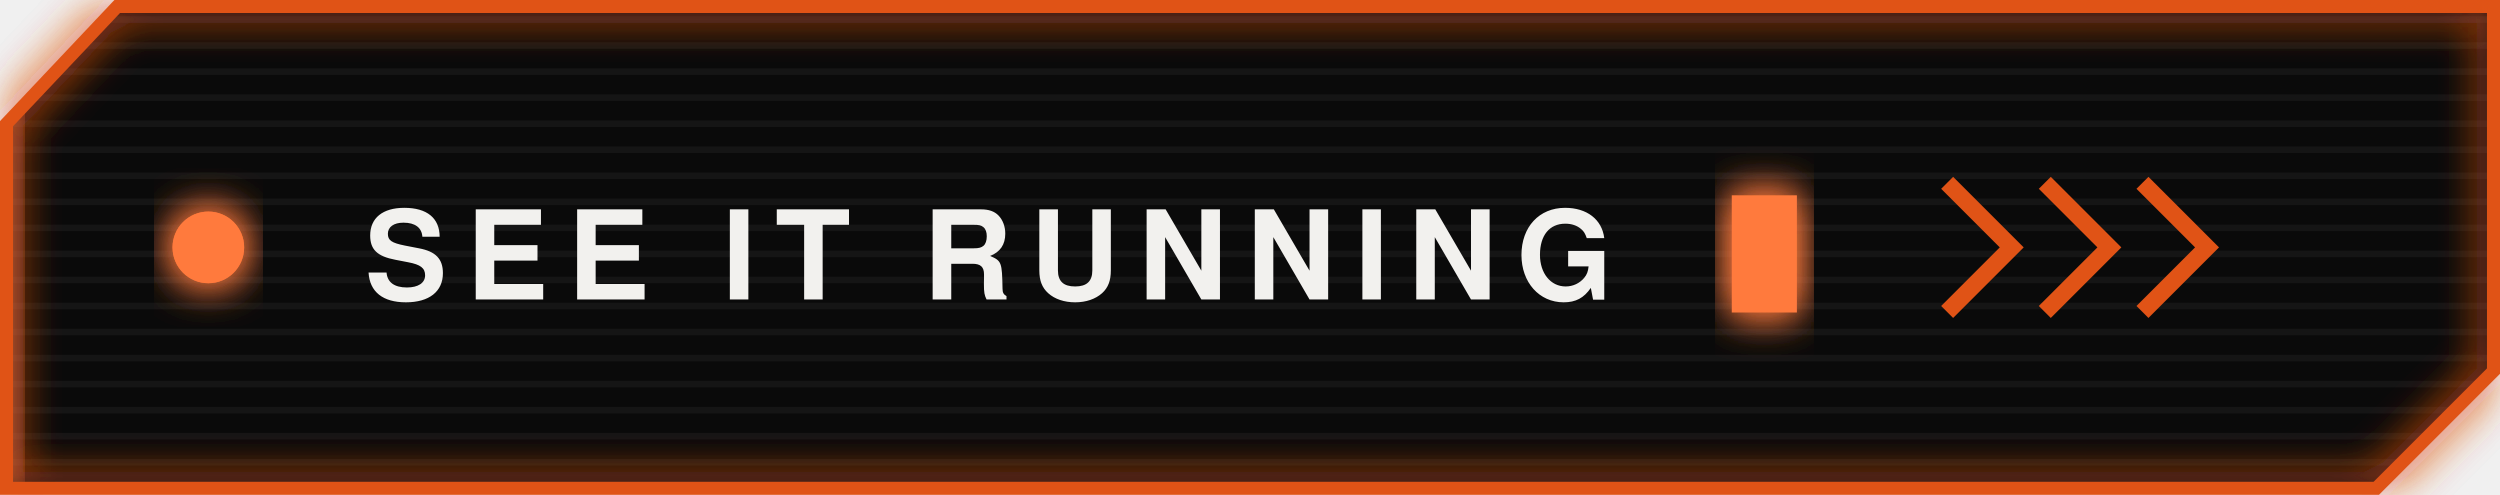
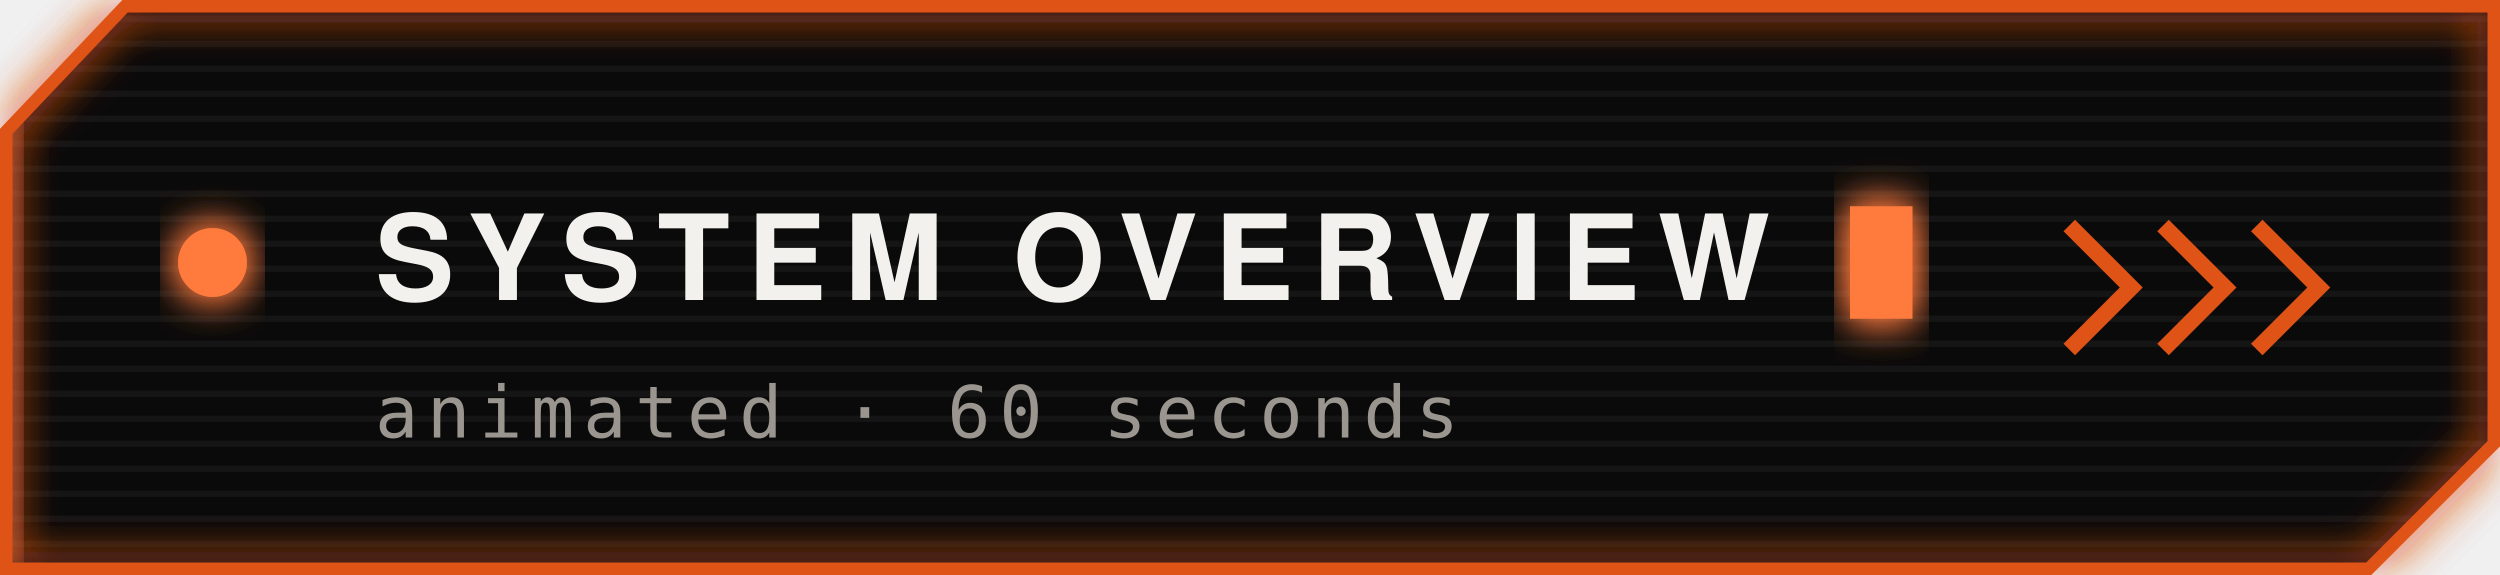
- <svg xmlns="http://www.w3.org/2000/svg" viewBox="0 0 384 76" width="384" height="76" role="img" aria-label="See it running — live demo">
+ <svg xmlns="http://www.w3.org/2000/svg" viewBox="0 0 400 92" width="400" height="92" role="img" aria-label="System overview — an animated walkthrough">
  <style>
    #sweep { transform-box: view-box; transform-origin: 0 0;
             animation: sweep 3.6s cubic-bezier(.35,0,.2,1) infinite }
    @keyframes sweep {
      0%       { transform: translateX(-40px); opacity: 0 }
      10%      { opacity: 1 }
      55%      { opacity: 1 }
-       64%,100% { transform: translateX(424px); opacity: 0 }
+       64%,100% { transform: translateX(440px); opacity: 0 }
    }
    #edge { animation: burn 2.4s ease-in-out infinite }
    @keyframes burn { 0%,100% { opacity: .95 } 50% { opacity: .55 } }

    #dot { transform-box: fill-box; transform-origin: center;
           animation: beat 1.6s ease-in-out infinite }
    @keyframes beat { 0%,100% { transform: scale(1) } 50% { transform: scale(.66) } }
    #halo { transform-box: fill-box; transform-origin: center;
            animation: halo 1.6s ease-out infinite }
    @keyframes halo { 0% { transform: scale(1); opacity:.6 }
                      70%,100% { transform: scale(3.6); opacity:0 } }

    #cur { animation: blink 1.05s steps(1,end) infinite }
    @keyframes blink { 0%,55% { opacity: 1 } 56%,100% { opacity: 0 } }

    #cv0, #cv1, #cv2 { animation: chase 1.5s ease-in-out infinite }
    #cv1 { animation-delay: .16s }
    #cv2 { animation-delay: .32s }
    @keyframes chase { 0%,100% { opacity: .22 } 22% { opacity: 1 } }

    /* Glitch: a short tear every few seconds, not a constant wobble. */
    #gTop, #gBot, #gGhost { opacity: 0 }
    #gTop { transform-box: view-box; transform-origin: 0 0;
            animation: gtop 5.2s steps(1,end) infinite }
    #gBot { transform-box: view-box; transform-origin: 0 0;
            animation: gbot 5.2s steps(1,end) infinite }
    #gGhost { transform-box: view-box; transform-origin: 0 0;
              animation: gghost 5.2s steps(1,end) infinite }
    @keyframes gtop { 0%,71% {opacity:0; transform:translateX(0)}
      72% {opacity:1; transform:translateX(-5px)}
      74% {opacity:1; transform:translateX(3px)}
      76%,100% {opacity:0; transform:translateX(0)} }
    @keyframes gbot { 0%,71% {opacity:0; transform:translateX(0)}
      72% {opacity:1; transform:translateX(4px)}
      74% {opacity:1; transform:translateX(-3px)}
      76%,100% {opacity:0; transform:translateX(0)} }
    @keyframes gghost { 0%,70.9% {opacity:0}
      71% {opacity:.85; transform:translate(2px,-1px)}
      76%,100% {opacity:0} }

    @media (prefers-reduced-motion: reduce) {
      #sweep, #halo, #gTop, #gBot, #gGhost { display: none }
      #edge, #dot, #cur, #cv0, #cv1, #cv2 { animation: none; opacity: 1 }
    }
  </style>
  <defs>
    <clipPath id="panelClip">
-       <path d="M18 1 H383 V57 L365 75 H1 V19 Z" />
+       <path d="M20 1 H399 V71 L379 91 H1 V21 Z" />
    </clipPath>
    <clipPath id="halfTop">
-       <rect x="0" y="0" width="384" height="39" />
+       <rect x="0" y="0" width="400" height="41" />
    </clipPath>
    <clipPath id="halfBot">
-       <rect x="0" y="39" width="384" height="76" />
+       <rect x="0" y="41" width="400" height="54" />
    </clipPath>
    <filter id="neon" x="-25%" y="-60%" width="150%" height="220%">
      <feGaussianBlur in="SourceGraphic" stdDeviation="3.2" result="b" />
      <feMerge>
        <feMergeNode in="b" />
        <feMergeNode in="b" />
        <feMergeNode in="SourceGraphic" />
      </feMerge>
    </filter>
    <filter id="soft" x="-25%" y="-60%" width="150%" height="220%">
      <feGaussianBlur in="SourceGraphic" stdDeviation="2" />
    </filter>
  </defs>
-   <path d="M18 1 H383 V57 L365 75 H1 V19 Z" fill="#0A0A0A" />
+   <path d="M20 1 H399 V71 L379 91 H1 V21 Z" fill="#0A0A0A" />
  <g clip-path="url(#panelClip)">
-     <path d="M0 3H384" stroke="#F2F1EE" stroke-width="1" opacity=".05" />
-     <path d="M0 7H384" stroke="#F2F1EE" stroke-width="1" opacity=".05" />
-     <path d="M0 11H384" stroke="#F2F1EE" stroke-width="1" opacity=".05" />
-     <path d="M0 15H384" stroke="#F2F1EE" stroke-width="1" opacity=".05" />
-     <path d="M0 19H384" stroke="#F2F1EE" stroke-width="1" opacity=".05" />
-     <path d="M0 23H384" stroke="#F2F1EE" stroke-width="1" opacity=".05" />
-     <path d="M0 27H384" stroke="#F2F1EE" stroke-width="1" opacity=".05" />
-     <path d="M0 31H384" stroke="#F2F1EE" stroke-width="1" opacity=".05" />
-     <path d="M0 35H384" stroke="#F2F1EE" stroke-width="1" opacity=".05" />
-     <path d="M0 39H384" stroke="#F2F1EE" stroke-width="1" opacity=".05" />
-     <path d="M0 43H384" stroke="#F2F1EE" stroke-width="1" opacity=".05" />
-     <path d="M0 47H384" stroke="#F2F1EE" stroke-width="1" opacity=".05" />
-     <path d="M0 51H384" stroke="#F2F1EE" stroke-width="1" opacity=".05" />
-     <path d="M0 55H384" stroke="#F2F1EE" stroke-width="1" opacity=".05" />
-     <path d="M0 59H384" stroke="#F2F1EE" stroke-width="1" opacity=".05" />
-     <path d="M0 63H384" stroke="#F2F1EE" stroke-width="1" opacity=".05" />
-     <path d="M0 67H384" stroke="#F2F1EE" stroke-width="1" opacity=".05" />
-     <path d="M0 71H384" stroke="#F2F1EE" stroke-width="1" opacity=".05" />
-     <path d="M0 75H384" stroke="#F2F1EE" stroke-width="1" opacity=".05" />
+     <path d="M0 3H400" stroke="#F2F1EE" stroke-width="1" opacity=".05" />
+     <path d="M0 7H400" stroke="#F2F1EE" stroke-width="1" opacity=".05" />
+     <path d="M0 11H400" stroke="#F2F1EE" stroke-width="1" opacity=".05" />
+     <path d="M0 15H400" stroke="#F2F1EE" stroke-width="1" opacity=".05" />
+     <path d="M0 19H400" stroke="#F2F1EE" stroke-width="1" opacity=".05" />
+     <path d="M0 23H400" stroke="#F2F1EE" stroke-width="1" opacity=".05" />
+     <path d="M0 27H400" stroke="#F2F1EE" stroke-width="1" opacity=".05" />
+     <path d="M0 31H400" stroke="#F2F1EE" stroke-width="1" opacity=".05" />
+     <path d="M0 35H400" stroke="#F2F1EE" stroke-width="1" opacity=".05" />
+     <path d="M0 39H400" stroke="#F2F1EE" stroke-width="1" opacity=".05" />
+     <path d="M0 43H400" stroke="#F2F1EE" stroke-width="1" opacity=".05" />
+     <path d="M0 47H400" stroke="#F2F1EE" stroke-width="1" opacity=".05" />
+     <path d="M0 51H400" stroke="#F2F1EE" stroke-width="1" opacity=".05" />
+     <path d="M0 55H400" stroke="#F2F1EE" stroke-width="1" opacity=".05" />
+     <path d="M0 59H400" stroke="#F2F1EE" stroke-width="1" opacity=".05" />
+     <path d="M0 63H400" stroke="#F2F1EE" stroke-width="1" opacity=".05" />
+     <path d="M0 67H400" stroke="#F2F1EE" stroke-width="1" opacity=".05" />
+     <path d="M0 71H400" stroke="#F2F1EE" stroke-width="1" opacity=".05" />
+     <path d="M0 75H400" stroke="#F2F1EE" stroke-width="1" opacity=".05" />
+     <path d="M0 79H400" stroke="#F2F1EE" stroke-width="1" opacity=".05" />
+     <path d="M0 83H400" stroke="#F2F1EE" stroke-width="1" opacity=".05" />
+     <path d="M0 87H400" stroke="#F2F1EE" stroke-width="1" opacity=".05" />
+     <path d="M0 91H400" stroke="#F2F1EE" stroke-width="1" opacity=".05" />
    <g id="sweep">
-       <rect x="0" y="0" width="3" height="76" fill="#FF7A3D" filter="url(#soft)" opacity=".9" />
-       <rect x="0" y="0" width="1.4" height="76" fill="#FFFFFF" opacity=".9" />
+       <rect x="0" y="0" width="3" height="92" fill="#FF7A3D" filter="url(#soft)" opacity=".9" />
+       <rect x="0" y="0" width="1.4" height="92" fill="#FFFFFF" opacity=".9" />
    </g>
  </g>
-   <path id="edge" d="M18 1 H383 V57 L365 75 H1 V19 Z" fill="none" stroke="#E05316" stroke-width="2" filter="url(#neon)" />
-   <circle id="halo" cx="32" cy="38.0" r="5.5" fill="#E05316" />
-   <circle id="dot" cx="32" cy="38.0" r="5.5" fill="#FF7A3D" filter="url(#neon)" />
-   <text x="56" y="46" fill="#F2F1EE" font-family="Helvetica Neue,Helvetica,Arial,sans-serif" font-size="19" font-weight="700" letter-spacing="2.9">SEE IT RUNNING</text>
+   <path id="edge" d="M20 1 H399 V71 L379 91 H1 V21 Z" fill="none" stroke="#E05316" stroke-width="2" filter="url(#neon)" />
+   <circle id="halo" cx="34" cy="42" r="5.5" fill="#E05316" />
+   <circle id="dot" cx="34" cy="42" r="5.5" fill="#FF7A3D" filter="url(#neon)" />
+   <text x="60" y="48" fill="#F2F1EE" font-family="Helvetica Neue,Helvetica,Arial,sans-serif" font-size="19" font-weight="700" letter-spacing="2.9">SYSTEM OVERVIEW</text>
+   <text x="60" y="70" fill="#9A968F" font-family="ui-monospace,SFMono-Regular,Menlo,Consolas,monospace" font-size="11.5" letter-spacing="1.4">animated · 60 seconds</text>
  <g id="gGhost">
-     <text x="56" y="46" fill="#E05316" font-family="Helvetica Neue,Helvetica,Arial,sans-serif" font-size="19" font-weight="700" letter-spacing="2.9">SEE IT RUNNING</text>
+     <text x="60" y="48" fill="#E05316" font-family="Helvetica Neue,Helvetica,Arial,sans-serif" font-size="19" font-weight="700" letter-spacing="2.9">SYSTEM OVERVIEW</text>
  </g>
  <g id="gTop" clip-path="url(#halfTop)">
-     <text x="56" y="46" fill="#F2F1EE" font-family="Helvetica Neue,Helvetica,Arial,sans-serif" font-size="19" font-weight="700" letter-spacing="2.9">SEE IT RUNNING</text>
+     <text x="60" y="48" fill="#F2F1EE" font-family="Helvetica Neue,Helvetica,Arial,sans-serif" font-size="19" font-weight="700" letter-spacing="2.9">SYSTEM OVERVIEW</text>
  </g>
  <g id="gBot" clip-path="url(#halfBot)">
-     <text x="56" y="46" fill="#F2F1EE" font-family="Helvetica Neue,Helvetica,Arial,sans-serif" font-size="19" font-weight="700" letter-spacing="2.9">SEE IT RUNNING</text>
+     <text x="60" y="48" fill="#F2F1EE" font-family="Helvetica Neue,Helvetica,Arial,sans-serif" font-size="19" font-weight="700" letter-spacing="2.9">SYSTEM OVERVIEW</text>
  </g>
-   <rect id="cur" x="266" y="30" width="10" height="18" fill="#FF7A3D" filter="url(#neon)" />
-   <path id="cv0" d="M300 29l9 9-9 9" fill="none" stroke="#E05316" stroke-width="2.6" stroke-linecap="square" />
-   <path id="cv1" d="M315 29l9 9-9 9" fill="none" stroke="#E05316" stroke-width="2.6" stroke-linecap="square" />
-   <path id="cv2" d="M330 29l9 9-9 9" fill="none" stroke="#E05316" stroke-width="2.6" stroke-linecap="square" />
+   <rect id="cur" x="296" y="33" width="10" height="18" fill="#FF7A3D" filter="url(#neon)" />
+   <path id="cv0" d="M332 37l9 9-9 9" fill="none" stroke="#E05316" stroke-width="2.6" stroke-linecap="square" />
+   <path id="cv1" d="M347 37l9 9-9 9" fill="none" stroke="#E05316" stroke-width="2.6" stroke-linecap="square" />
+   <path id="cv2" d="M362 37l9 9-9 9" fill="none" stroke="#E05316" stroke-width="2.6" stroke-linecap="square" />
</svg>
